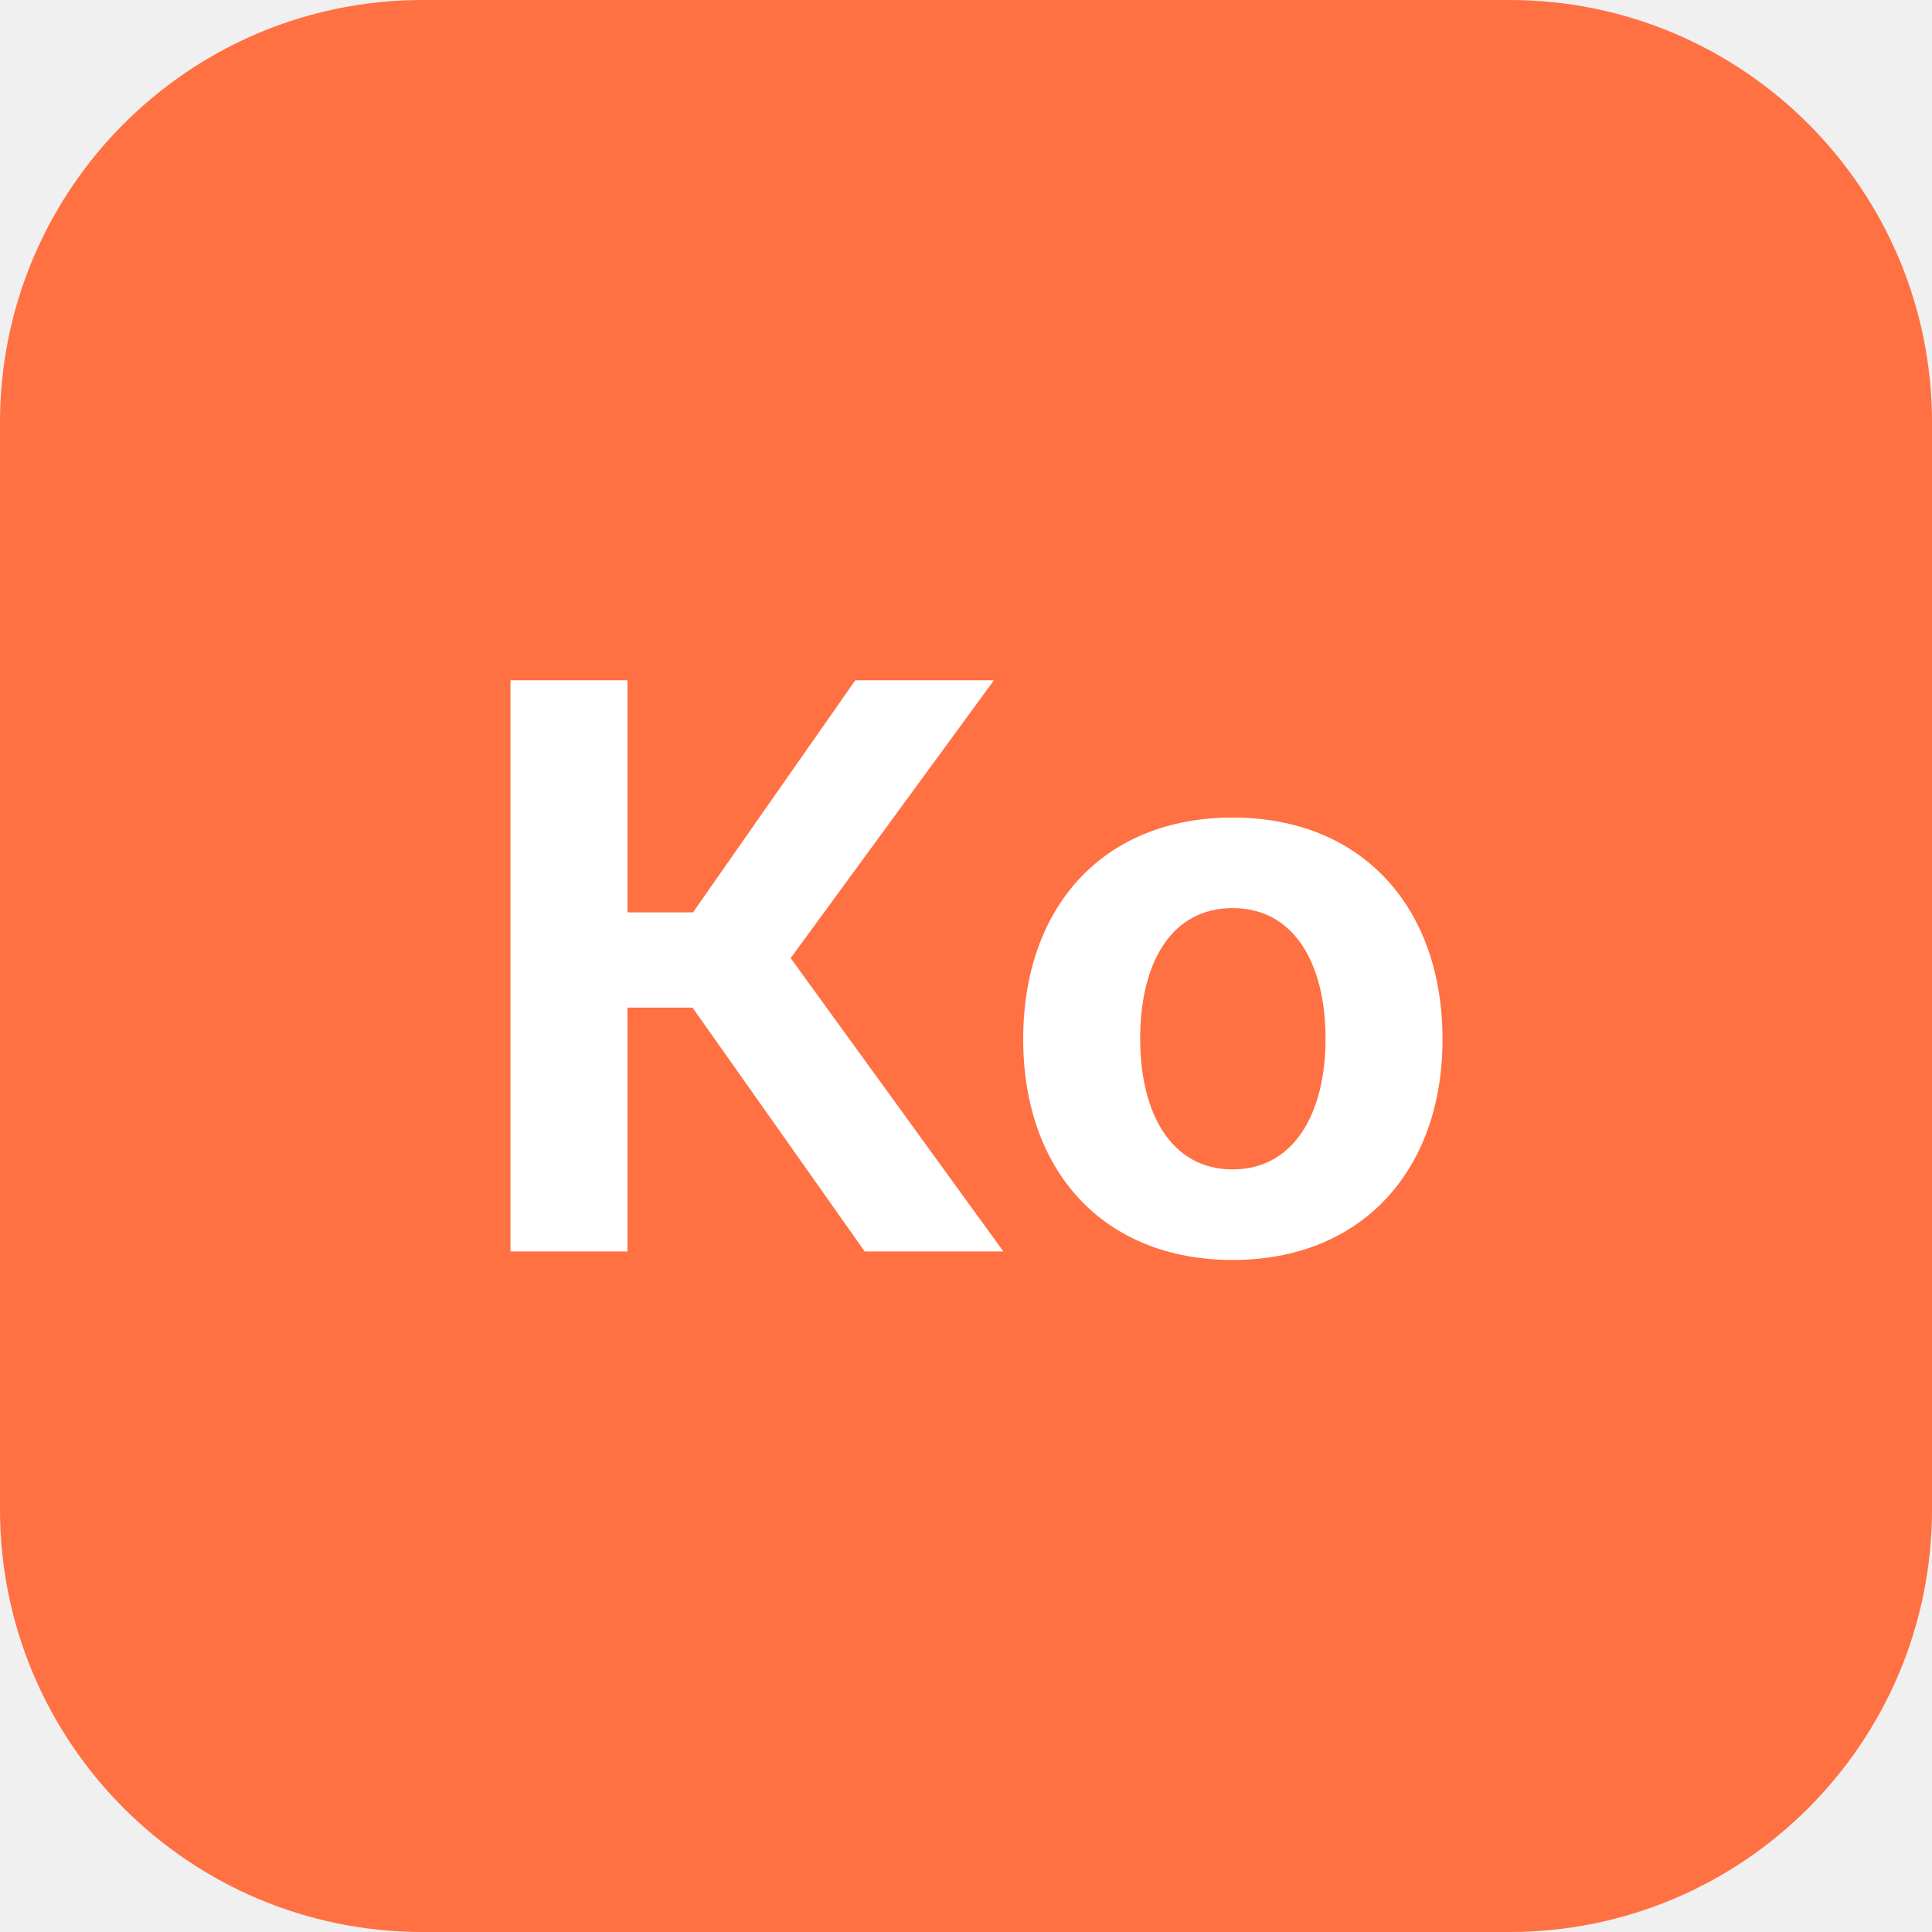
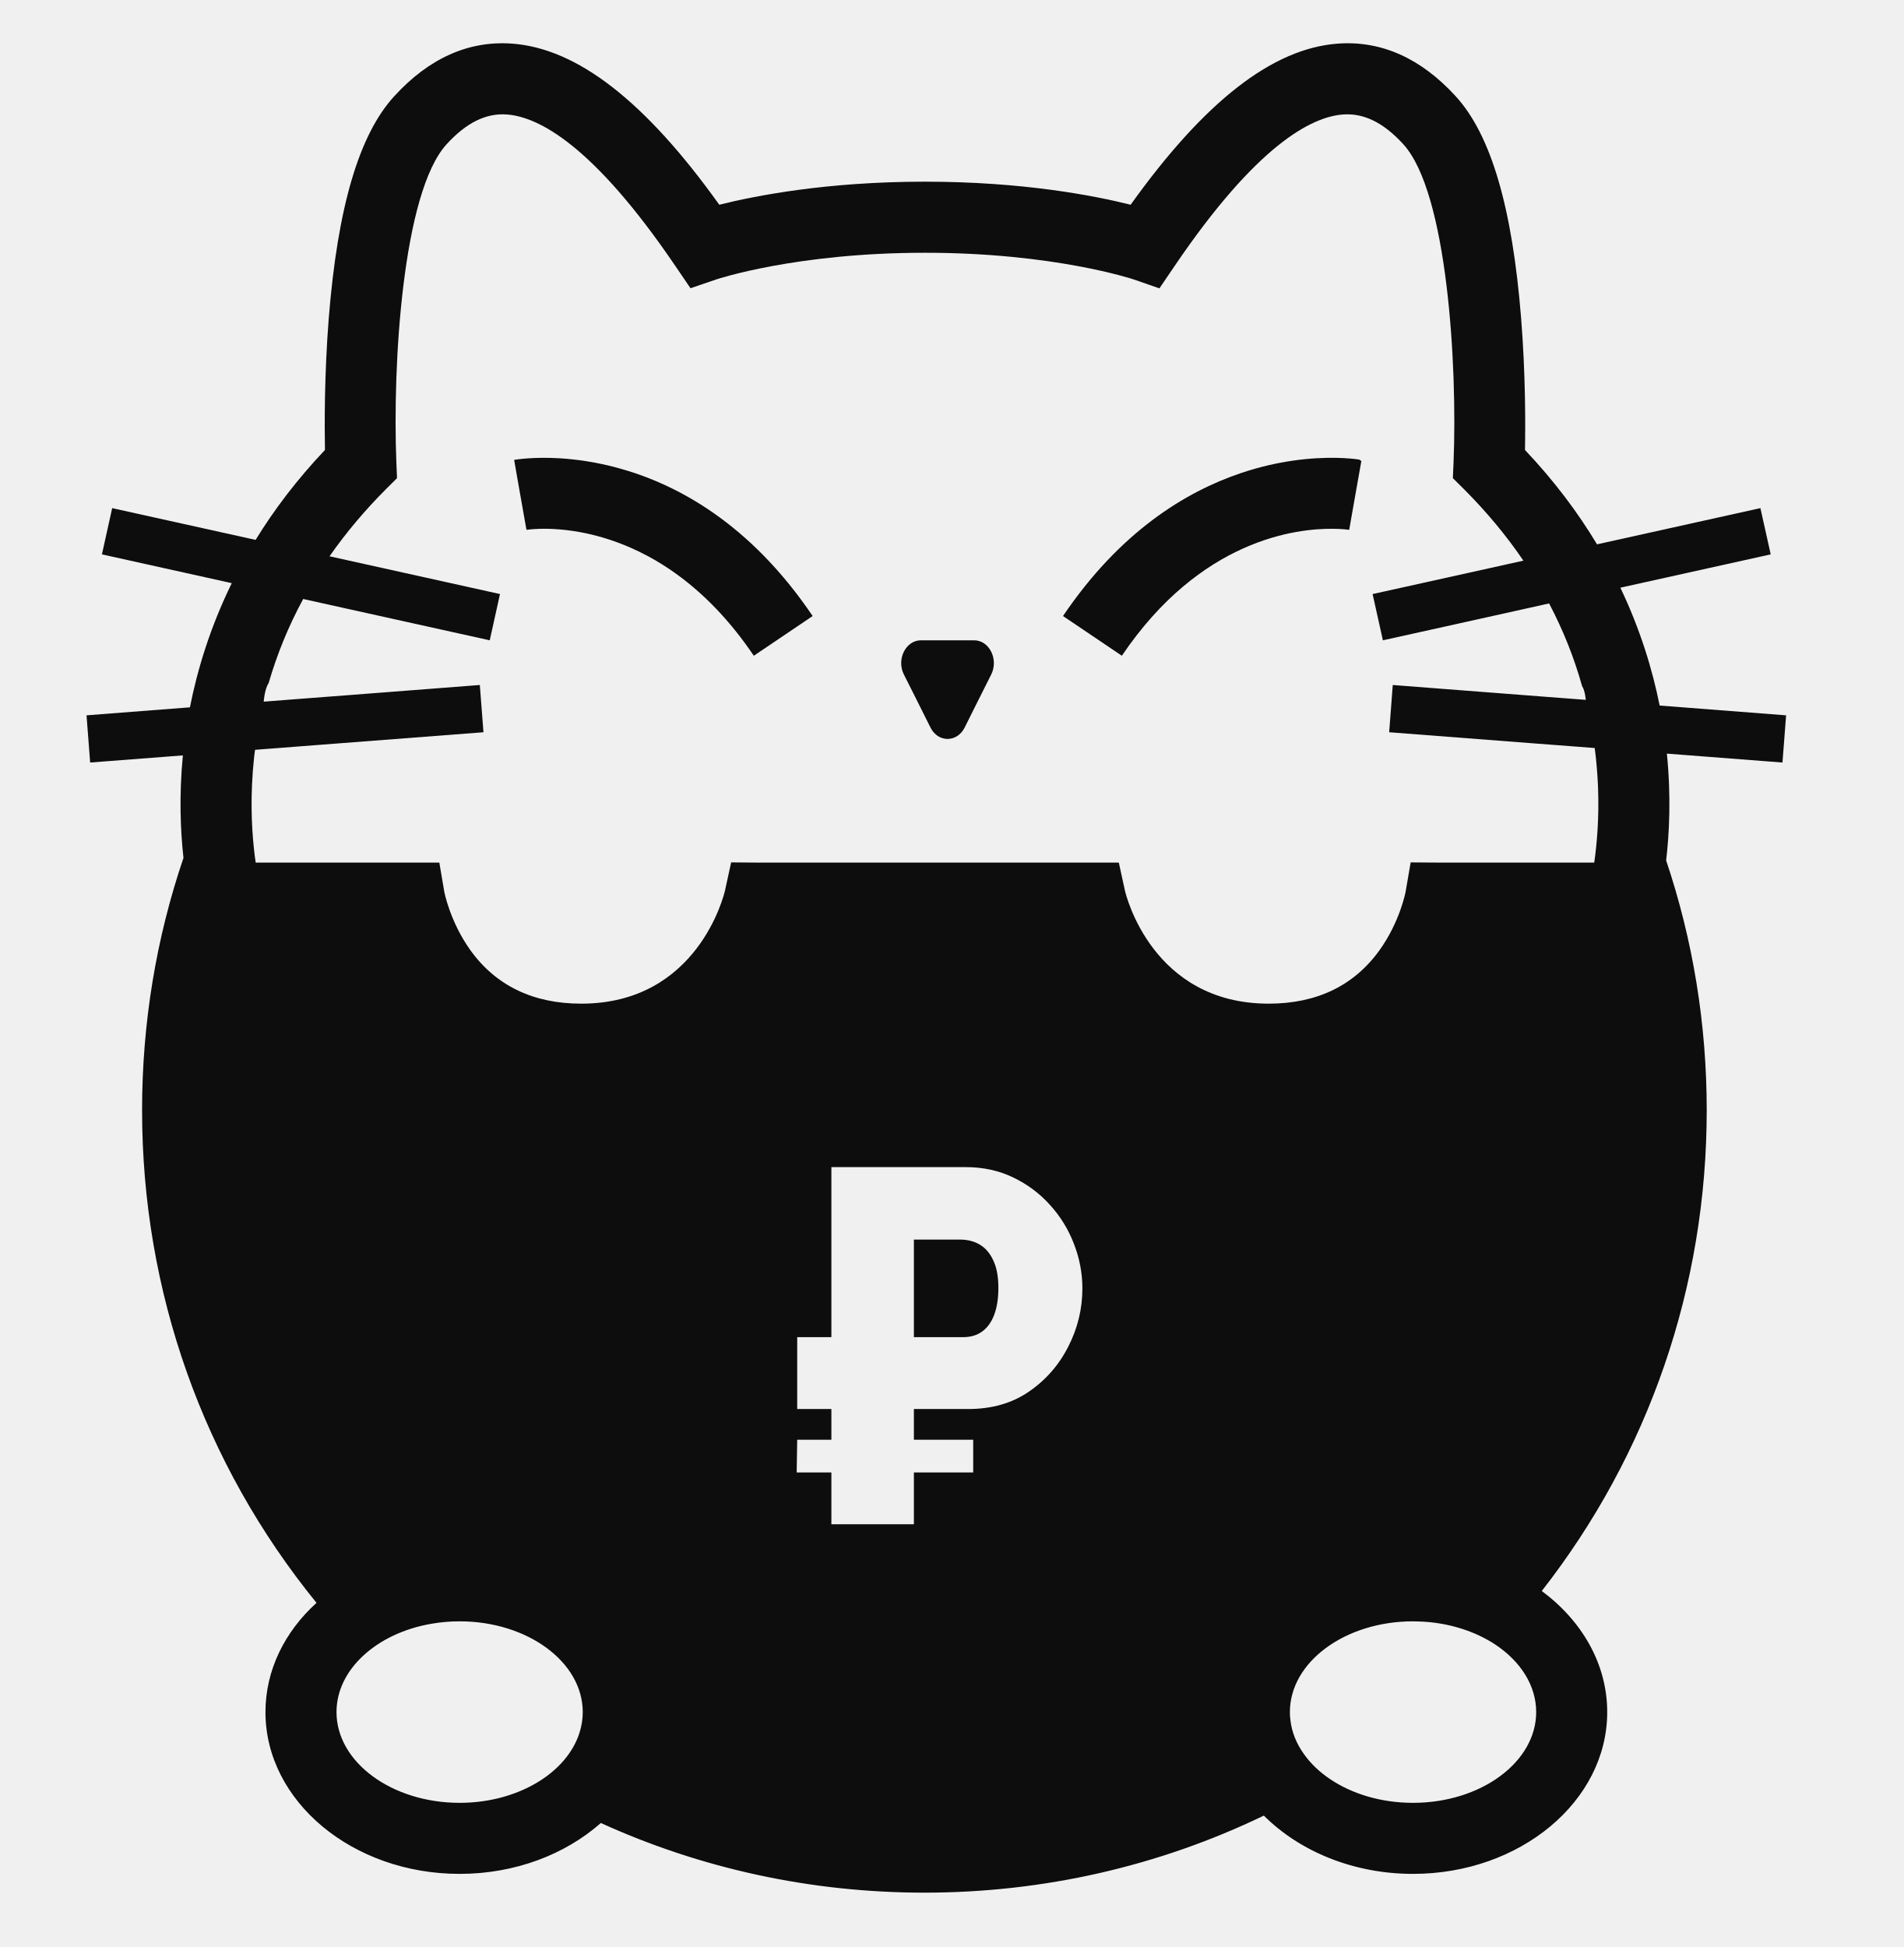
- <svg xmlns="http://www.w3.org/2000/svg" viewBox="0 0 64 64" width="64" height="64" role="img" aria-label="КотоЗайм">
-   <rect width="64" height="64" rx="14" fill="#FF7043" />
-   <text x="32" y="32" text-anchor="middle" dominant-baseline="central" font-family="Inter, Arial, sans-serif" font-size="26" font-weight="700" fill="#fff">Ко</text>
+ <svg xmlns="http://www.w3.org/2000/svg" viewBox="-2 -1 44 45" width="44" height="45" fill="none" role="img" aria-label="КотоЗайм">
+   <path d="M21.077 28.765C21.077 29.013 21.044 29.223 20.978 29.394C20.913 29.564 20.819 29.691 20.699 29.777C20.579 29.862 20.434 29.905 20.263 29.905H19.124V27.65H20.193C20.364 27.65 20.515 27.688 20.647 27.766C20.778 27.844 20.883 27.965 20.96 28.132C21.039 28.299 21.077 28.509 21.077 28.765Z" fill="#0D0D0D" />
+   <path d="M29.467 9.655L29.309 10.547L29.186 11.246C29.15 11.241 29.024 11.224 28.828 11.222C27.965 11.208 25.749 11.465 23.931 14.156L22.571 13.238C23.884 11.294 25.401 10.367 26.678 9.936C27.117 9.787 27.527 9.698 27.89 9.646C28.673 9.534 29.241 9.595 29.418 9.622C29.434 9.632 29.451 9.643 29.467 9.655Z" fill="#0D0D0D" />
+   <path d="M16.784 13.238L15.424 14.156C13.134 10.767 10.198 11.242 10.169 11.246L10.136 11.061L9.979 10.172L9.884 9.629C9.934 9.621 10.33 9.556 10.938 9.592C11.318 9.616 11.781 9.678 12.295 9.819C13.644 10.188 15.337 11.096 16.784 13.238Z" fill="#0D0D0D" />
+   <path d="M20.912 14.588L20.604 15.202L20.297 15.816C20.121 16.166 19.683 16.166 19.508 15.816L19.201 15.202L18.892 14.588C18.717 14.237 18.937 13.799 19.287 13.799H20.516C20.867 13.799 21.086 14.237 20.912 14.588Z" fill="#0D0D0D" />
+   <path d="M39.285 15.533L36.362 15.307C36.196 14.479 35.916 13.551 35.454 12.583L38.929 11.813L38.691 10.744L34.914 11.581C34.479 10.856 33.932 10.121 33.249 9.4C33.26 8.833 33.264 7.66 33.16 6.356C32.956 3.794 32.463 2.116 31.649 1.226C30.844 0.345 29.929 -0.064 28.927 0.008C27.419 0.117 25.848 1.337 24.134 3.732C23.301 3.523 21.648 3.199 19.38 3.199C17.112 3.199 15.46 3.523 14.626 3.732C12.913 1.337 11.341 0.117 9.833 0.008C8.832 -0.064 7.915 0.345 7.111 1.226C6.297 2.116 5.804 3.793 5.599 6.356C5.496 7.66 5.501 8.833 5.511 9.4C4.86 10.087 4.333 10.786 3.908 11.478L0.593 10.744L0.356 11.813L3.357 12.478C2.857 13.501 2.561 14.48 2.39 15.348L0 15.533L0.084 16.624L2.227 16.459C2.136 17.404 2.173 18.22 2.241 18.828C1.611 20.681 1.284 22.645 1.284 24.66C1.284 28.856 2.704 32.834 5.316 36.046C4.583 36.711 4.136 37.598 4.136 38.571C4.136 40.632 6.149 42.31 8.624 42.31C9.909 42.31 11.069 41.858 11.888 41.134C14.206 42.188 16.744 42.744 19.367 42.744C22.129 42.744 24.797 42.128 27.213 40.963C28.037 41.786 29.277 42.31 30.661 42.31C33.136 42.31 35.15 40.632 35.15 38.571C35.15 37.458 34.564 36.458 33.637 35.772C36.109 32.61 37.45 28.738 37.45 24.66C37.45 22.666 37.13 20.722 36.512 18.887C36.585 18.265 36.629 17.411 36.529 16.418L39.201 16.624L39.285 15.533ZM11.398 39.037C11.319 39.296 11.173 39.537 10.976 39.75C10.782 39.959 10.537 40.143 10.255 40.288C9.793 40.527 9.231 40.668 8.624 40.668C7.055 40.668 5.778 39.726 5.778 38.571C5.778 38.077 6.01 37.622 6.4 37.263C6.595 37.083 6.831 36.926 7.096 36.801C7.369 36.673 7.672 36.578 7.997 36.525C8.198 36.491 8.409 36.473 8.624 36.473C10.193 36.473 11.47 37.413 11.47 38.571C11.47 38.73 11.445 38.886 11.398 39.037ZM22.692 30.125C22.475 30.551 22.171 30.899 21.78 31.166C21.389 31.434 20.922 31.566 20.379 31.566H19.124V32.276H20.495V33.032H19.124V34.229H17.217V33.032H16.415L16.427 32.276H17.217V31.566H16.427V29.905H17.217V25.975H20.322C20.724 25.975 21.091 26.055 21.42 26.214C21.748 26.372 22.035 26.586 22.274 26.853C22.515 27.12 22.699 27.421 22.826 27.755C22.954 28.087 23.019 28.428 23.019 28.777C23.019 29.249 22.91 29.7 22.692 30.125ZM30.661 40.668C29.927 40.668 29.257 40.463 28.752 40.125C28.5 39.957 28.291 39.757 28.134 39.533C27.966 39.296 27.858 39.033 27.827 38.754C27.818 38.693 27.815 38.632 27.815 38.571C27.815 37.413 29.092 36.473 30.661 36.473C30.703 36.473 30.745 36.474 30.788 36.476C31.143 36.486 31.481 36.546 31.79 36.645C32.078 36.736 32.341 36.863 32.571 37.015C33.146 37.4 33.508 37.955 33.508 38.571C33.508 39.726 32.231 40.668 30.661 40.668ZM34.85 18.937H31.297L30.607 18.932L30.489 19.615C30.488 19.621 30.358 20.306 29.886 20.963C29.297 21.781 28.436 22.197 27.326 22.197C24.636 22.197 24.025 19.686 24.002 19.583L23.861 18.937H15.56L14.9 18.932L14.759 19.579C14.735 19.686 14.125 22.197 11.435 22.197C10.324 22.197 9.463 21.781 8.874 20.963C8.403 20.306 8.272 19.621 8.271 19.619L8.155 18.937H3.91C3.849 18.515 3.792 17.892 3.825 17.142C3.834 16.935 3.85 16.719 3.874 16.494C3.881 16.439 3.887 16.384 3.895 16.33L4.26 16.302L5.259 16.225L9.175 15.924L9.091 14.832L6.021 15.069L4.959 15.15L4.096 15.217C4.096 15.217 4.113 14.934 4.209 14.789C4.405 14.114 4.671 13.466 5.008 12.844L5.571 12.969L6.484 13.171L7.418 13.378L9.32 13.799L9.557 12.73L8.353 12.463L7.373 12.246L6.42 12.035L5.617 11.857C5.994 11.316 6.43 10.798 6.922 10.305L7.177 10.051L7.162 9.691C7.07 7.438 7.304 3.448 8.323 2.334C8.778 1.836 9.233 1.611 9.714 1.646C10.443 1.698 11.709 2.348 13.608 5.144L13.961 5.662L14.554 5.459C14.572 5.453 16.396 4.842 19.38 4.842C22.364 4.842 24.187 5.453 24.204 5.458L24.799 5.665L25.153 5.144C27.051 2.348 28.317 1.698 29.045 1.646C29.527 1.611 29.983 1.836 30.437 2.334C31.456 3.448 31.689 7.438 31.598 9.691L31.582 10.051L31.838 10.305C32.361 10.829 32.82 11.38 33.212 11.958L32.411 12.136L31.463 12.346L30.488 12.562L29.727 12.73L29.965 13.799L31.411 13.479L32.34 13.273L33.25 13.071L33.807 12.947C34.129 13.559 34.384 14.195 34.569 14.857C34.64 14.966 34.654 15.175 34.654 15.175L33.745 15.106L32.68 15.024L30.193 14.832L30.11 15.924L33.448 16.181L34.449 16.257L34.861 16.289C34.87 16.357 34.878 16.426 34.886 16.494C34.912 16.741 34.929 16.978 34.938 17.202C34.965 17.926 34.909 18.527 34.85 18.937Z" fill="#0D0D0D" />
</svg>
